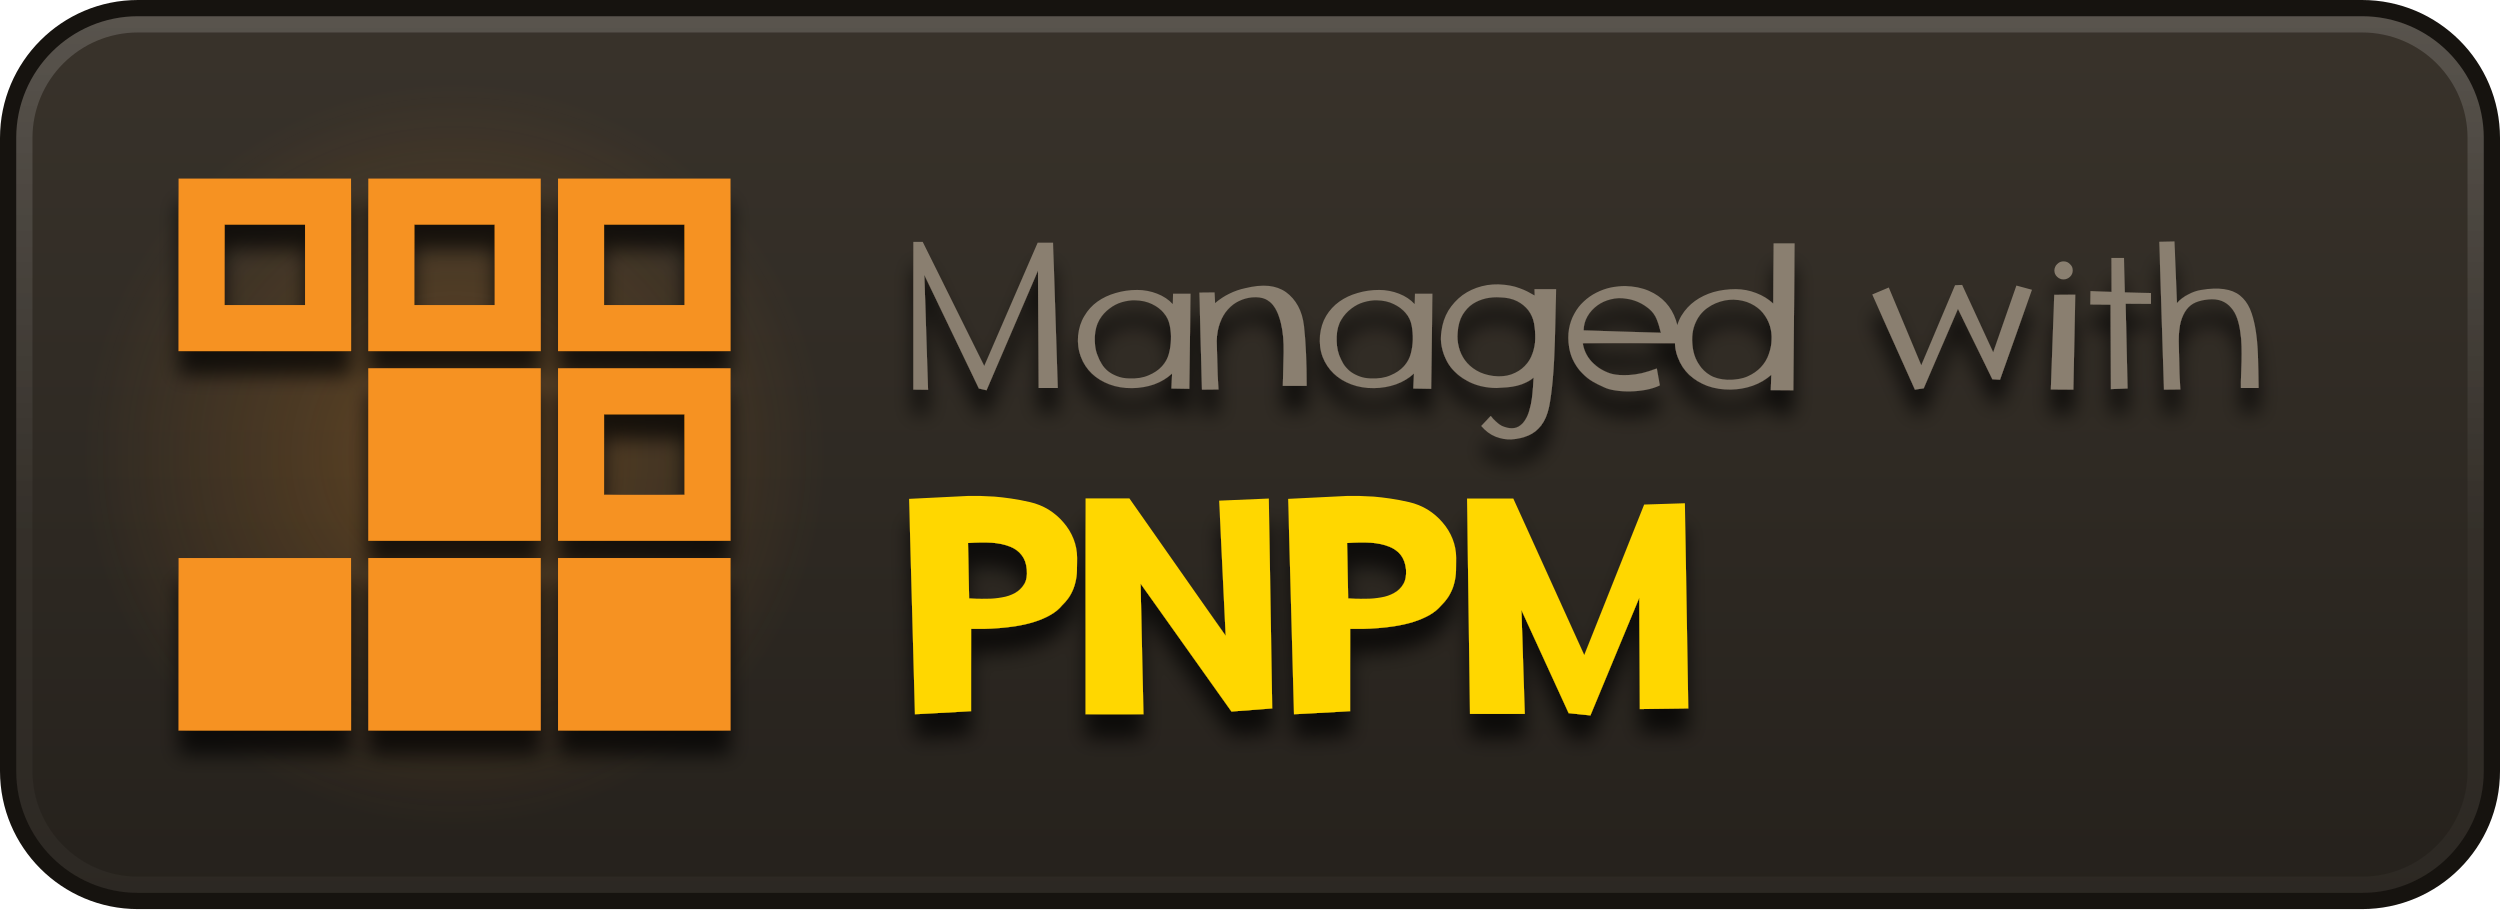
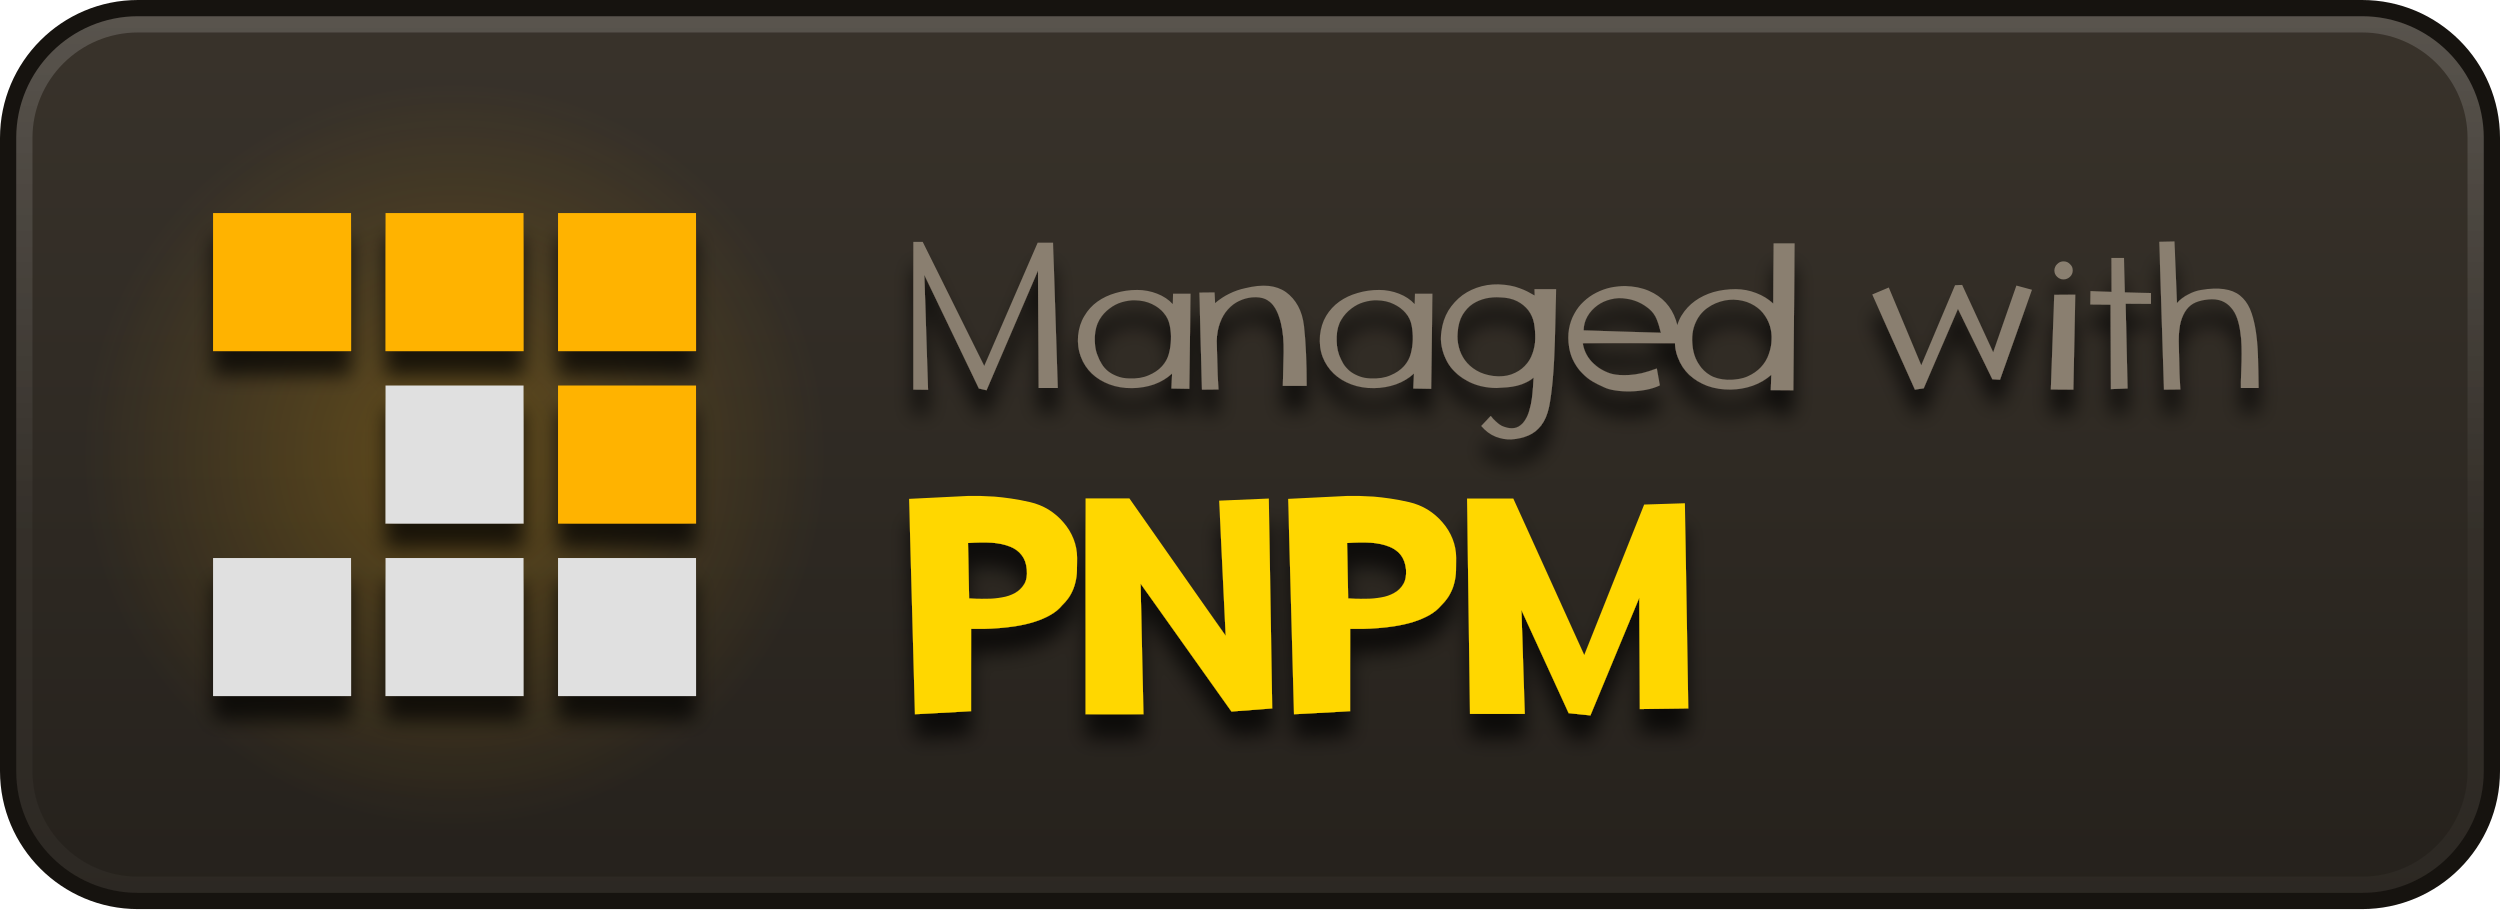
<svg xmlns="http://www.w3.org/2000/svg" width="154" height="56" viewBox="0 0 154 56">
  <defs>
    <linearGradient id="panel" x2="0" y2="1">
      <stop stop-color="#39332b" />
      <stop offset="1" stop-color="#25211c" />
    </linearGradient>
    <linearGradient id="rim" x2="0" y2="1">
      <stop stop-color="#fff" stop-opacity=".16" />
      <stop offset=".6" stop-color="#fff" stop-opacity=".03" />
    </linearGradient>
    <radialGradient id="glow">
-       <stop stop-color="#f69220" stop-opacity=".25" />
-       <stop offset="1" stop-color="#f69220" stop-opacity="0" />
+       <stop stop-color="#ffb300" stop-opacity=".25" />
+       <stop offset="1" stop-color="#ffb300" stop-opacity="0" />
    </radialGradient>
    <filter id="shadow" x="-5%" y="-5%" width="110%" height="130%">
      <feDropShadow dx="0" dy="1.5" stdDeviation=".6" flood-opacity=".7" />
    </filter>
  </defs>
  <rect x=".5" y=".5" width="153" height="55" rx="8" fill="url(#panel)" stroke="#16130f" />
  <rect x="1.5" y="1.5" width="151" height="53" rx="7" fill="none" stroke="url(#rim)" />
  <circle cx="28.0" cy="28.0" r="23.0" fill="url(#glow)" />
  <g filter="url(#shadow)">
-     <path fill="#f69220" transform="translate(11 11) scale(1.416667)" d="M0 0v7.5h7.5V0zm8.25 0v7.5h7.498V0zm8.25 0v7.5H24V0zM2 2h3.5v3.5H2zm8.25 0h3.498v3.5H10.25zm8.25 0H22v3.5h-3.5zM8.25 8.25v7.5h7.498v-7.5zm8.25 0v7.5H24v-7.5zm2 2H22v3.5h-3.5zM0 16.5V24h7.5v-7.5zm8.25 0V24h7.498v-7.5zm8.25 0V24H24v-7.5z" />
+     <g transform="translate(11 11) scale(1.416667)">
+       <g transform="scale(.75)">
+         <path fill="#e0e0e0" d="M2 22h8v8H2zm10 0h8v8h-8zm10 0h8v8h-8zM12 12h8v8h-8z" />
+         <path fill="#ffb300" d="M2 2h8v8H2zm10 0h8v8h-8zm10 0h8v8h-8zm0 10h8v8h-8z" />
+       </g>
+     </g>
    <path fill="#8a7f70" d="M56.26 24V14.9H56.84L60.63 22.54L63.92 14.95H64.87L65.16 23.9H63.98L63.94 16.67L60.77 24.04L60.3 23.93L56.94 16.94L57.17 24.01ZM73.34 18.09 73.26 23.95 72.16 23.93 72.2 23.01Q71.72 23.45 71.09 23.68Q70.46 23.9 69.74 23.91Q68.99 23.92 68.35 23.68Q67.71 23.44 67.26 23.01Q66.8 22.57 66.58 21.97Q66.35 21.37 66.41 20.67Q66.48 19.98 66.8 19.46Q67.11 18.93 67.6 18.58Q68.09 18.23 68.72 18.05Q69.35 17.86 70.05 17.86Q70.69 17.86 71.28 18.09Q71.87 18.32 72.24 18.73L72.26 18.09ZM69.55 23.31Q70.25 23.34 70.75 23.12Q71.26 22.91 71.58 22.56Q71.9 22.21 72.01 21.77Q72.12 21.34 72.13 20.92Q72.15 20.48 72.06 20.05Q71.98 19.62 71.69 19.28Q71.41 18.94 70.96 18.73Q70.51 18.51 69.91 18.5Q69.55 18.49 69.12 18.61Q68.7 18.73 68.34 19.01Q67.97 19.28 67.72 19.7Q67.47 20.13 67.44 20.74Q67.43 21.01 67.46 21.3Q67.49 21.59 67.6 21.87Q67.7 22.15 67.86 22.41Q68.01 22.66 68.25 22.86Q68.49 23.05 68.81 23.17Q69.13 23.3 69.55 23.31ZM79.02 23.77Q79.02 23.45 79.04 23.04Q79.05 22.64 79.06 22.18Q79.08 21.73 79.07 21.25Q79.06 20.78 78.99 20.33Q78.92 19.89 78.79 19.51Q78.66 19.12 78.46 18.85Q78.26 18.57 77.94 18.42Q77.62 18.28 77.12 18.32Q76.7 18.36 76.31 18.55Q75.93 18.73 75.63 19.07Q75.33 19.4 75.15 19.89Q74.97 20.37 74.95 21L75.01 23.09L75.06 23.99L74.04 24L73.88 18.02L74.82 18.01L74.85 18.67Q75.27 18.31 75.73 18.09Q76.19 17.86 76.71 17.75Q77.53 17.55 78.14 17.61Q78.75 17.67 79.21 17.99Q79.67 18.32 79.96 18.85Q80.25 19.38 80.33 20.11Q80.41 20.84 80.45 21.76Q80.49 22.67 80.49 23.77ZM88.24 18.09 88.16 23.95 87.06 23.93 87.1 23.01Q86.62 23.45 85.98 23.68Q85.35 23.9 84.64 23.91Q83.89 23.92 83.25 23.68Q82.61 23.44 82.16 23.01Q81.7 22.57 81.47 21.97Q81.25 21.37 81.31 20.67Q81.38 19.98 81.69 19.46Q82.01 18.93 82.5 18.58Q82.99 18.23 83.62 18.05Q84.25 17.86 84.95 17.86Q85.59 17.86 86.18 18.09Q86.77 18.32 87.14 18.73L87.16 18.09ZM84.44 23.31Q85.15 23.34 85.65 23.12Q86.16 22.91 86.48 22.56Q86.8 22.21 86.91 21.77Q87.02 21.34 87.03 20.92Q87.04 20.48 86.96 20.05Q86.88 19.62 86.59 19.28Q86.3 18.94 85.85 18.73Q85.41 18.51 84.81 18.5Q84.44 18.49 84.02 18.61Q83.6 18.73 83.24 19.01Q82.87 19.28 82.62 19.7Q82.36 20.13 82.34 20.74Q82.33 21.01 82.36 21.3Q82.39 21.59 82.49 21.87Q82.6 22.15 82.75 22.41Q82.91 22.66 83.15 22.86Q83.39 23.05 83.71 23.17Q84.03 23.3 84.44 23.31ZM92.01 23.16Q92.61 23.23 93.1 23.06Q93.6 22.88 93.92 22.55Q94.25 22.22 94.4 21.78Q94.56 21.34 94.57 20.88Q94.58 20.37 94.5 19.92Q94.41 19.46 94.15 19.12Q93.88 18.77 93.45 18.55Q93.01 18.33 92.4 18.32Q91.98 18.29 91.54 18.38Q91.1 18.48 90.72 18.72Q90.35 18.97 90.09 19.4Q89.83 19.84 89.79 20.49Q89.75 20.93 89.86 21.37Q89.97 21.82 90.24 22.19Q90.51 22.56 90.95 22.82Q91.39 23.08 92.01 23.16ZM92.67 17.54Q93.04 17.58 93.33 17.66Q93.62 17.75 93.86 17.85Q94.09 17.95 94.26 18.05Q94.43 18.14 94.53 18.2L94.52 17.81H95.86Q95.82 19.62 95.78 20.99Q95.74 22.36 95.65 23.38Q95.56 24.39 95.42 25.08Q95.27 25.77 94.94 26.2Q94.61 26.63 94.14 26.83Q93.66 27.03 93.1 27.07Q92.62 27.09 92.13 26.9Q91.63 26.7 91.24 26.24L91.83 25.62Q91.98 25.82 92.12 25.94Q92.26 26.07 92.39 26.16Q92.52 26.25 92.66 26.29Q92.8 26.34 92.98 26.37Q93.31 26.41 93.55 26.27Q93.79 26.13 93.95 25.87Q94.12 25.61 94.21 25.27Q94.31 24.94 94.36 24.58Q94.41 24.22 94.43 23.88Q94.45 23.53 94.47 23.26Q94.26 23.44 94 23.56Q93.74 23.69 93.45 23.76Q93.17 23.83 92.85 23.86Q92.53 23.88 92.19 23.9Q91.67 23.9 91.2 23.78Q90.72 23.66 90.33 23.43Q89.93 23.21 89.61 22.89Q89.29 22.58 89.1 22.19Q88.9 21.8 88.81 21.35Q88.72 20.91 88.79 20.43Q88.88 19.7 89.22 19.13Q89.57 18.57 90.09 18.18Q90.62 17.8 91.28 17.63Q91.94 17.46 92.67 17.54ZM103.42 21.13Q103.5 21.14 103.29 21.14Q103.07 21.14 102.68 21.14Q102.28 21.14 101.75 21.14Q101.21 21.14 100.64 21.14Q100.07 21.14 99.52 21.14Q98.97 21.14 98.52 21.14Q98.08 21.14 97.8 21.14Q97.52 21.14 97.5 21.15Q97.56 21.54 97.74 21.86Q97.92 22.18 98.18 22.41Q98.43 22.65 98.74 22.81Q99.04 22.97 99.33 23.04Q99.51 23.08 99.76 23.1Q100.02 23.12 100.36 23.1Q100.71 23.08 101.13 22.99Q101.55 22.89 102.06 22.7L102.25 23.74Q101.88 23.92 101.4 24.01Q100.92 24.1 100.43 24.11Q99.94 24.12 99.5 24.05Q99.07 23.99 98.78 23.84Q98.43 23.69 98.09 23.49Q97.76 23.29 97.47 22.99Q97.18 22.7 96.97 22.31Q96.75 21.92 96.66 21.41Q96.56 20.79 96.65 20.27Q96.74 19.75 96.98 19.32Q97.21 18.89 97.56 18.57Q97.91 18.24 98.33 18.03Q98.76 17.81 99.22 17.71Q99.68 17.62 100.12 17.62Q100.93 17.64 101.56 17.91Q102.19 18.18 102.61 18.64Q103.03 19.1 103.24 19.73Q103.45 20.36 103.42 21.13ZM102.31 20.5Q102.2 20.02 102.05 19.66Q101.9 19.29 101.59 19.03Q101.28 18.77 100.92 18.61Q100.56 18.45 100.17 18.4Q99.69 18.32 99.22 18.44Q98.76 18.55 98.39 18.82Q98.02 19.09 97.79 19.48Q97.56 19.88 97.55 20.35ZM110.55 14.99 110.47 24.04 109.08 24.03 109.11 23.09Q108.61 23.53 107.97 23.76Q107.32 23.99 106.61 24Q105.83 24.01 105.17 23.77Q104.52 23.52 104.05 23.08Q103.59 22.64 103.36 22.02Q103.12 21.41 103.19 20.7Q103.26 19.98 103.58 19.44Q103.91 18.9 104.41 18.54Q104.91 18.18 105.55 17.99Q106.19 17.81 106.92 17.81Q107.57 17.81 108.18 18.05Q108.78 18.28 109.23 18.7L109.25 14.99ZM106.4 23.39Q107.13 23.41 107.64 23.19Q108.14 22.97 108.47 22.62Q108.81 22.26 108.96 21.81Q109.12 21.36 109.13 20.95Q109.16 20.49 109.02 20.05Q108.88 19.62 108.59 19.27Q108.3 18.92 107.84 18.7Q107.39 18.48 106.78 18.46Q106.52 18.46 106.24 18.51Q105.96 18.57 105.69 18.68Q105.41 18.8 105.16 18.98Q104.91 19.16 104.71 19.42Q104.52 19.67 104.39 20.01Q104.26 20.35 104.24 20.75Q104.22 21.18 104.31 21.63Q104.41 22.09 104.67 22.47Q104.92 22.86 105.34 23.11Q105.76 23.36 106.4 23.39ZM123.2 23.39 122.73 23.36 120.61 19.03 118.5 23.92 117.96 24 115.33 18.14 116.35 17.71 118.35 22.5 120.43 17.57 120.87 17.55 122.78 21.7 124.21 17.59 125.17 17.85ZM126.54 18.16 126.33 23.99 127.72 24 127.84 18.15ZM126.55 16.66Q126.55 16.54 126.6 16.44Q126.64 16.34 126.72 16.27Q126.8 16.19 126.9 16.14Q127.01 16.1 127.11 16.1Q127.23 16.1 127.33 16.14Q127.44 16.19 127.51 16.27Q127.59 16.34 127.64 16.44Q127.68 16.54 127.68 16.66Q127.68 16.89 127.51 17.05Q127.34 17.21 127.11 17.21Q126.89 17.21 126.72 17.05Q126.55 16.89 126.55 16.66ZM130.94 18.71 131.06 23.93 130.03 23.97 130.01 18.77 128.76 18.76 128.77 17.93 130.07 17.98 130.06 15.89H130.84L130.89 18.01L132.5 18.05V18.72ZM138.04 23.9Q138.03 23.57 138.05 23.15Q138.07 22.73 138.08 22.26Q138.09 21.8 138.08 21.33Q138.07 20.85 138 20.42Q137.94 19.98 137.81 19.61Q137.68 19.23 137.44 18.96Q137.21 18.68 136.86 18.54Q136.51 18.4 136.02 18.45Q135.59 18.49 135.25 18.63Q134.92 18.77 134.69 19.07Q134.46 19.37 134.33 19.84Q134.21 20.31 134.21 21L134.26 23.09L134.31 23.99L133.3 24L133.01 14.89L133.95 14.87L134.1 18.67Q134.23 18.51 134.41 18.38Q134.59 18.24 134.79 18.14Q134.99 18.03 135.19 17.96Q135.39 17.89 135.59 17.86Q136.42 17.72 137 17.81Q137.59 17.89 137.98 18.2Q138.37 18.51 138.6 19.03Q138.82 19.55 138.94 20.28Q139.06 21 139.09 21.9Q139.12 22.8 139.13 23.9Z" />
    <path fill="#ffd700" d="M66.35 34.37Q66.35 34.78 66.34 35.16Q66.33 35.54 66.24 35.89Q66.16 36.24 65.97 36.59Q65.79 36.93 65.44 37.27Q65.13 37.65 64.67 37.9Q64.22 38.15 63.7 38.31Q63.19 38.47 62.63 38.56Q62.08 38.65 61.56 38.69Q61.05 38.73 60.59 38.74Q60.14 38.74 59.82 38.74V43.81L56.36 44L56 30.73L59.63 30.55Q59.97 30.55 60.38 30.55Q60.79 30.56 61.26 30.59Q61.74 30.63 62.29 30.71Q62.84 30.79 63.45 30.93Q64.06 31.07 64.59 31.39Q65.12 31.72 65.51 32.18Q65.91 32.64 66.13 33.2Q66.35 33.76 66.35 34.37ZM59.7 36.86Q59.81 36.86 60.13 36.88Q60.45 36.89 60.86 36.88Q61.27 36.88 61.71 36.8Q62.16 36.73 62.52 36.53Q62.87 36.34 63.09 35.99Q63.3 35.64 63.25 35.08Q63.21 34.55 62.94 34.2Q62.68 33.85 62.22 33.67Q61.75 33.48 61.1 33.43Q60.44 33.39 59.63 33.45ZM70.26 35.95 70.44 44H66.87V30.7H69.57L75.5 39.16L75.1 30.84L78.16 30.71L78.37 43.64L75.86 43.83ZM89.7 34.37Q89.7 34.78 89.69 35.16Q89.68 35.54 89.59 35.89Q89.51 36.24 89.32 36.59Q89.14 36.93 88.8 37.27Q88.48 37.65 88.03 37.9Q87.57 38.15 87.06 38.31Q86.54 38.47 85.98 38.56Q85.43 38.65 84.91 38.69Q84.4 38.73 83.94 38.74Q83.49 38.74 83.17 38.74V43.81L79.71 44L79.35 30.73L82.98 30.55Q83.32 30.55 83.73 30.55Q84.14 30.56 84.62 30.59Q85.09 30.63 85.64 30.71Q86.19 30.79 86.8 30.93Q87.41 31.07 87.94 31.39Q88.47 31.72 88.86 32.18Q89.26 32.64 89.48 33.2Q89.7 33.76 89.7 34.37ZM83.05 36.86Q83.16 36.86 83.48 36.88Q83.8 36.89 84.21 36.88Q84.62 36.88 85.07 36.8Q85.51 36.73 85.87 36.53Q86.23 36.34 86.44 35.99Q86.65 35.64 86.61 35.08Q86.56 34.55 86.3 34.2Q86.03 33.85 85.57 33.67Q85.1 33.48 84.45 33.43Q83.79 33.39 82.98 33.45ZM97.59 40.35 101.28 31.08 103.79 31 104 43.64 101.01 43.68 100.98 36.82 97.97 44.07 96.63 43.93 93.72 37.58 93.93 43.98H90.55L90.37 30.71H93.22Z" />
  </g>
</svg>
